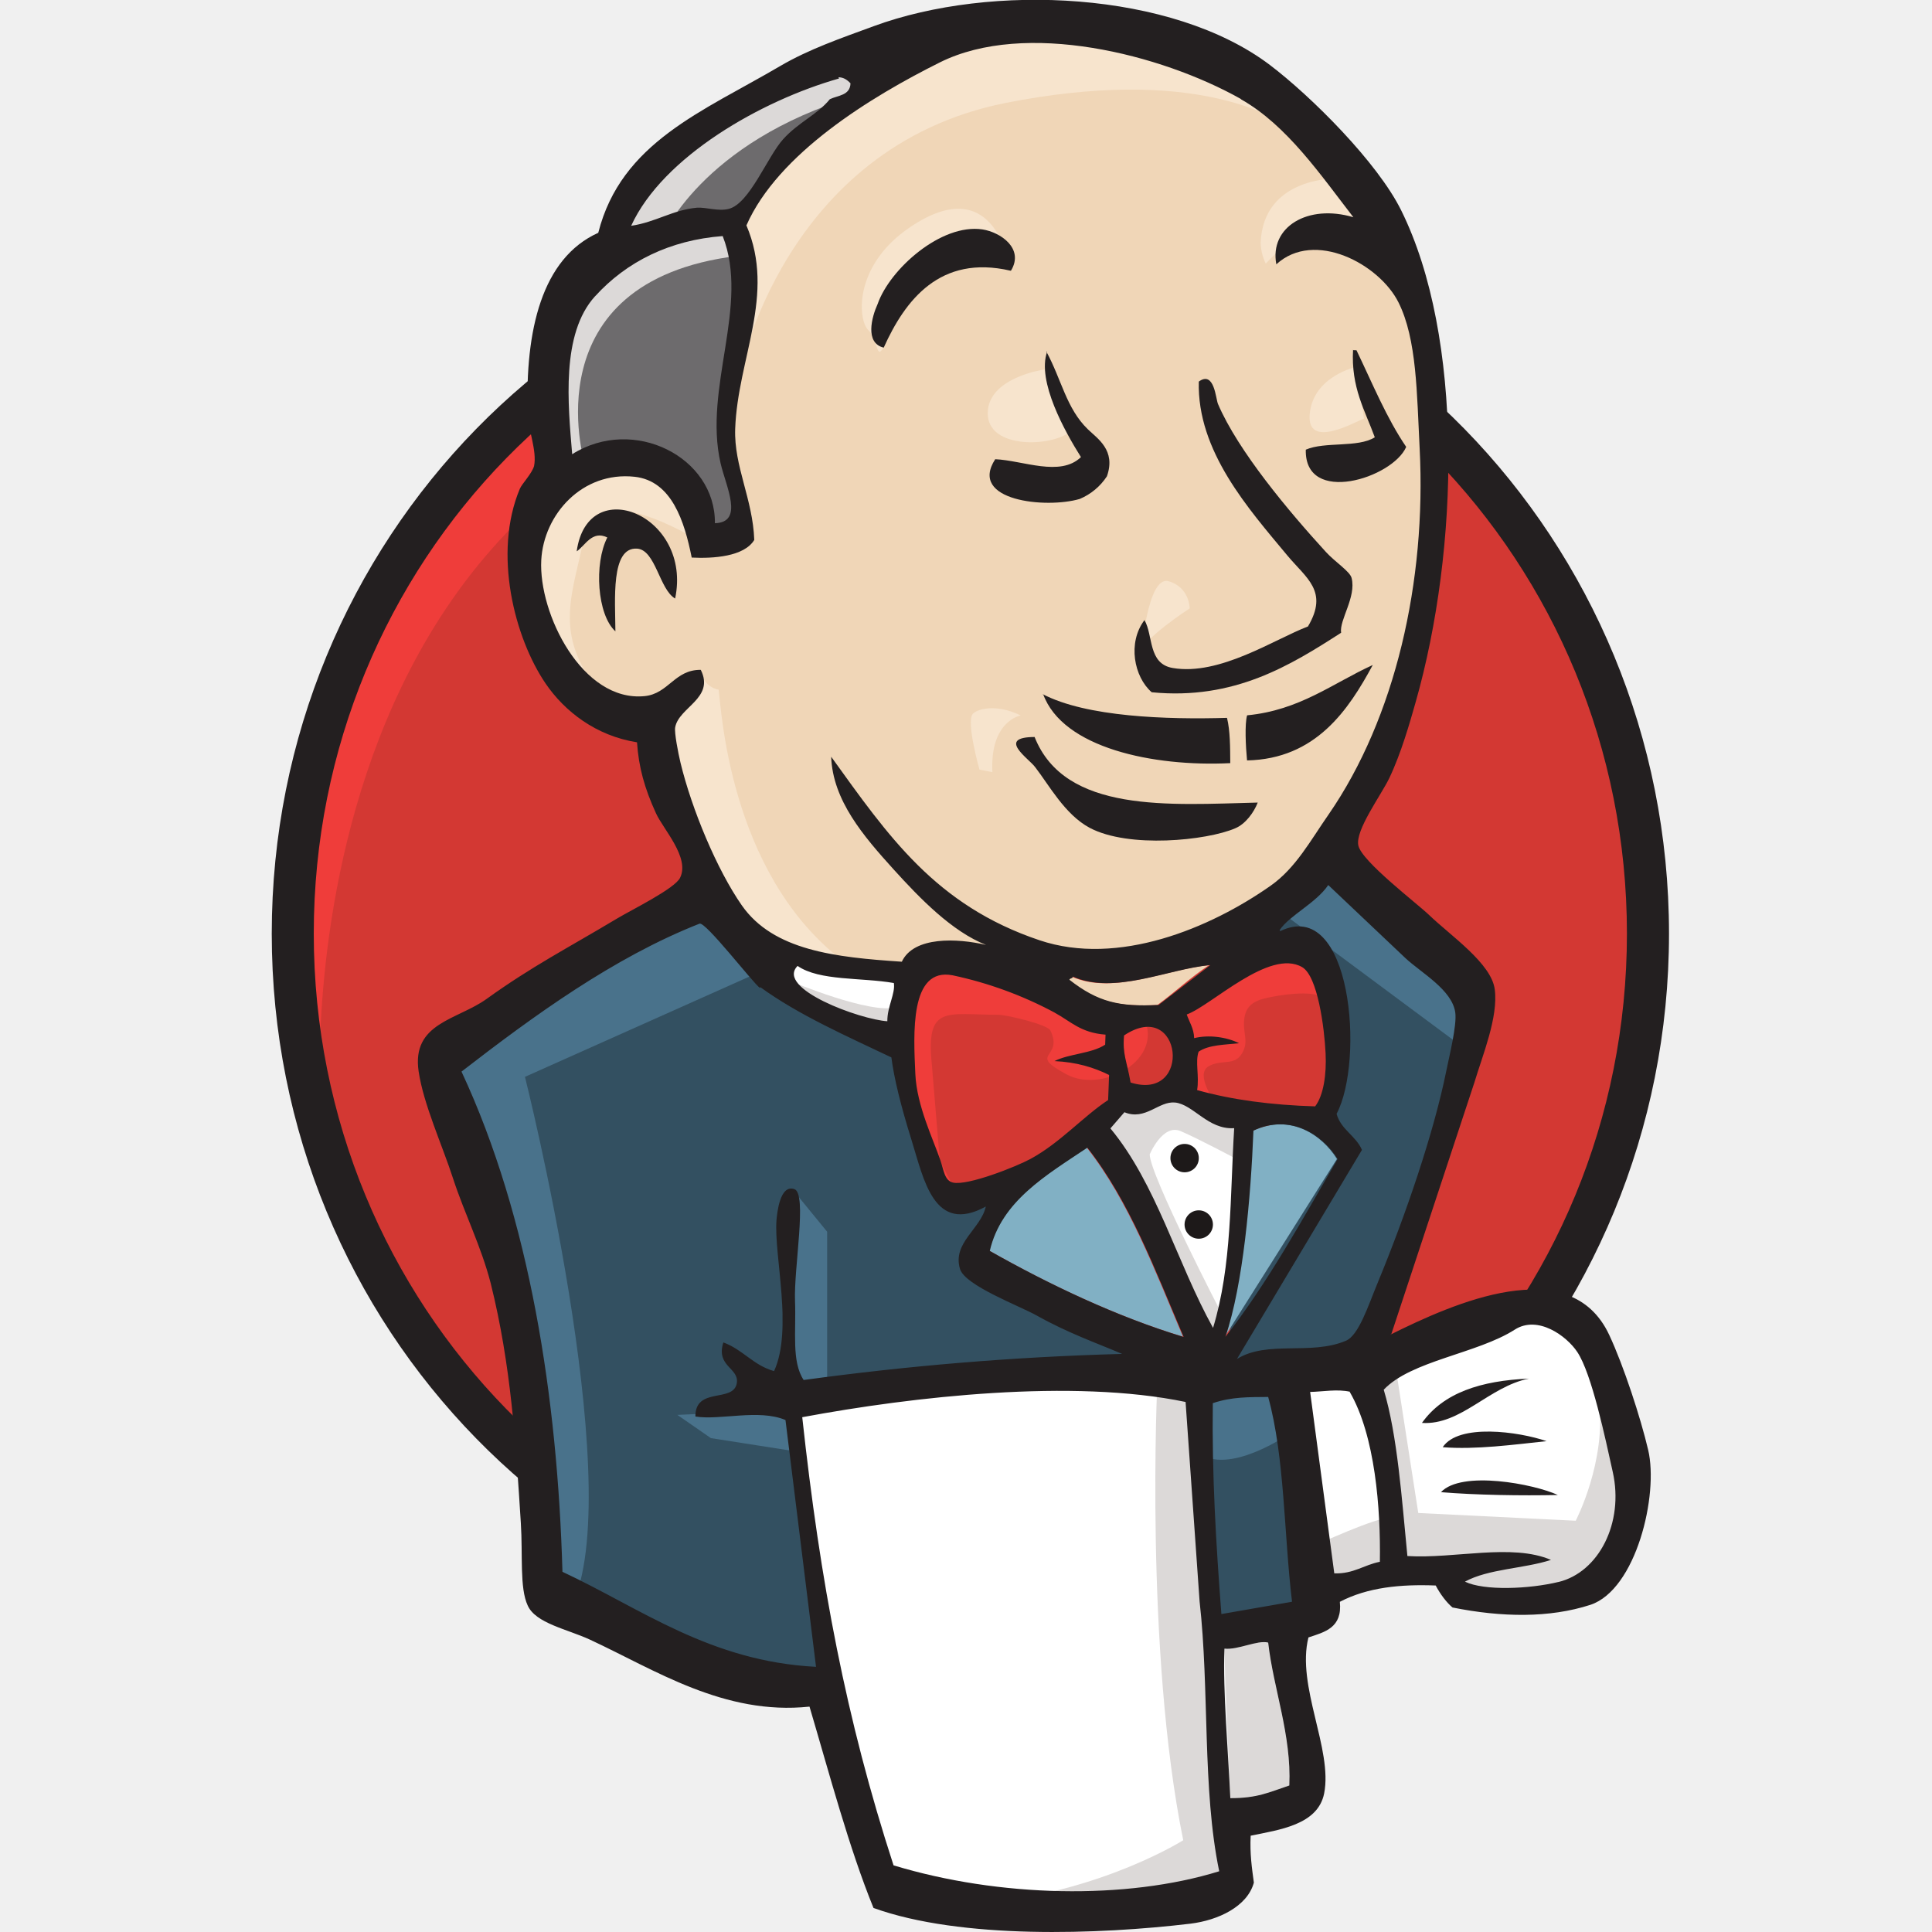
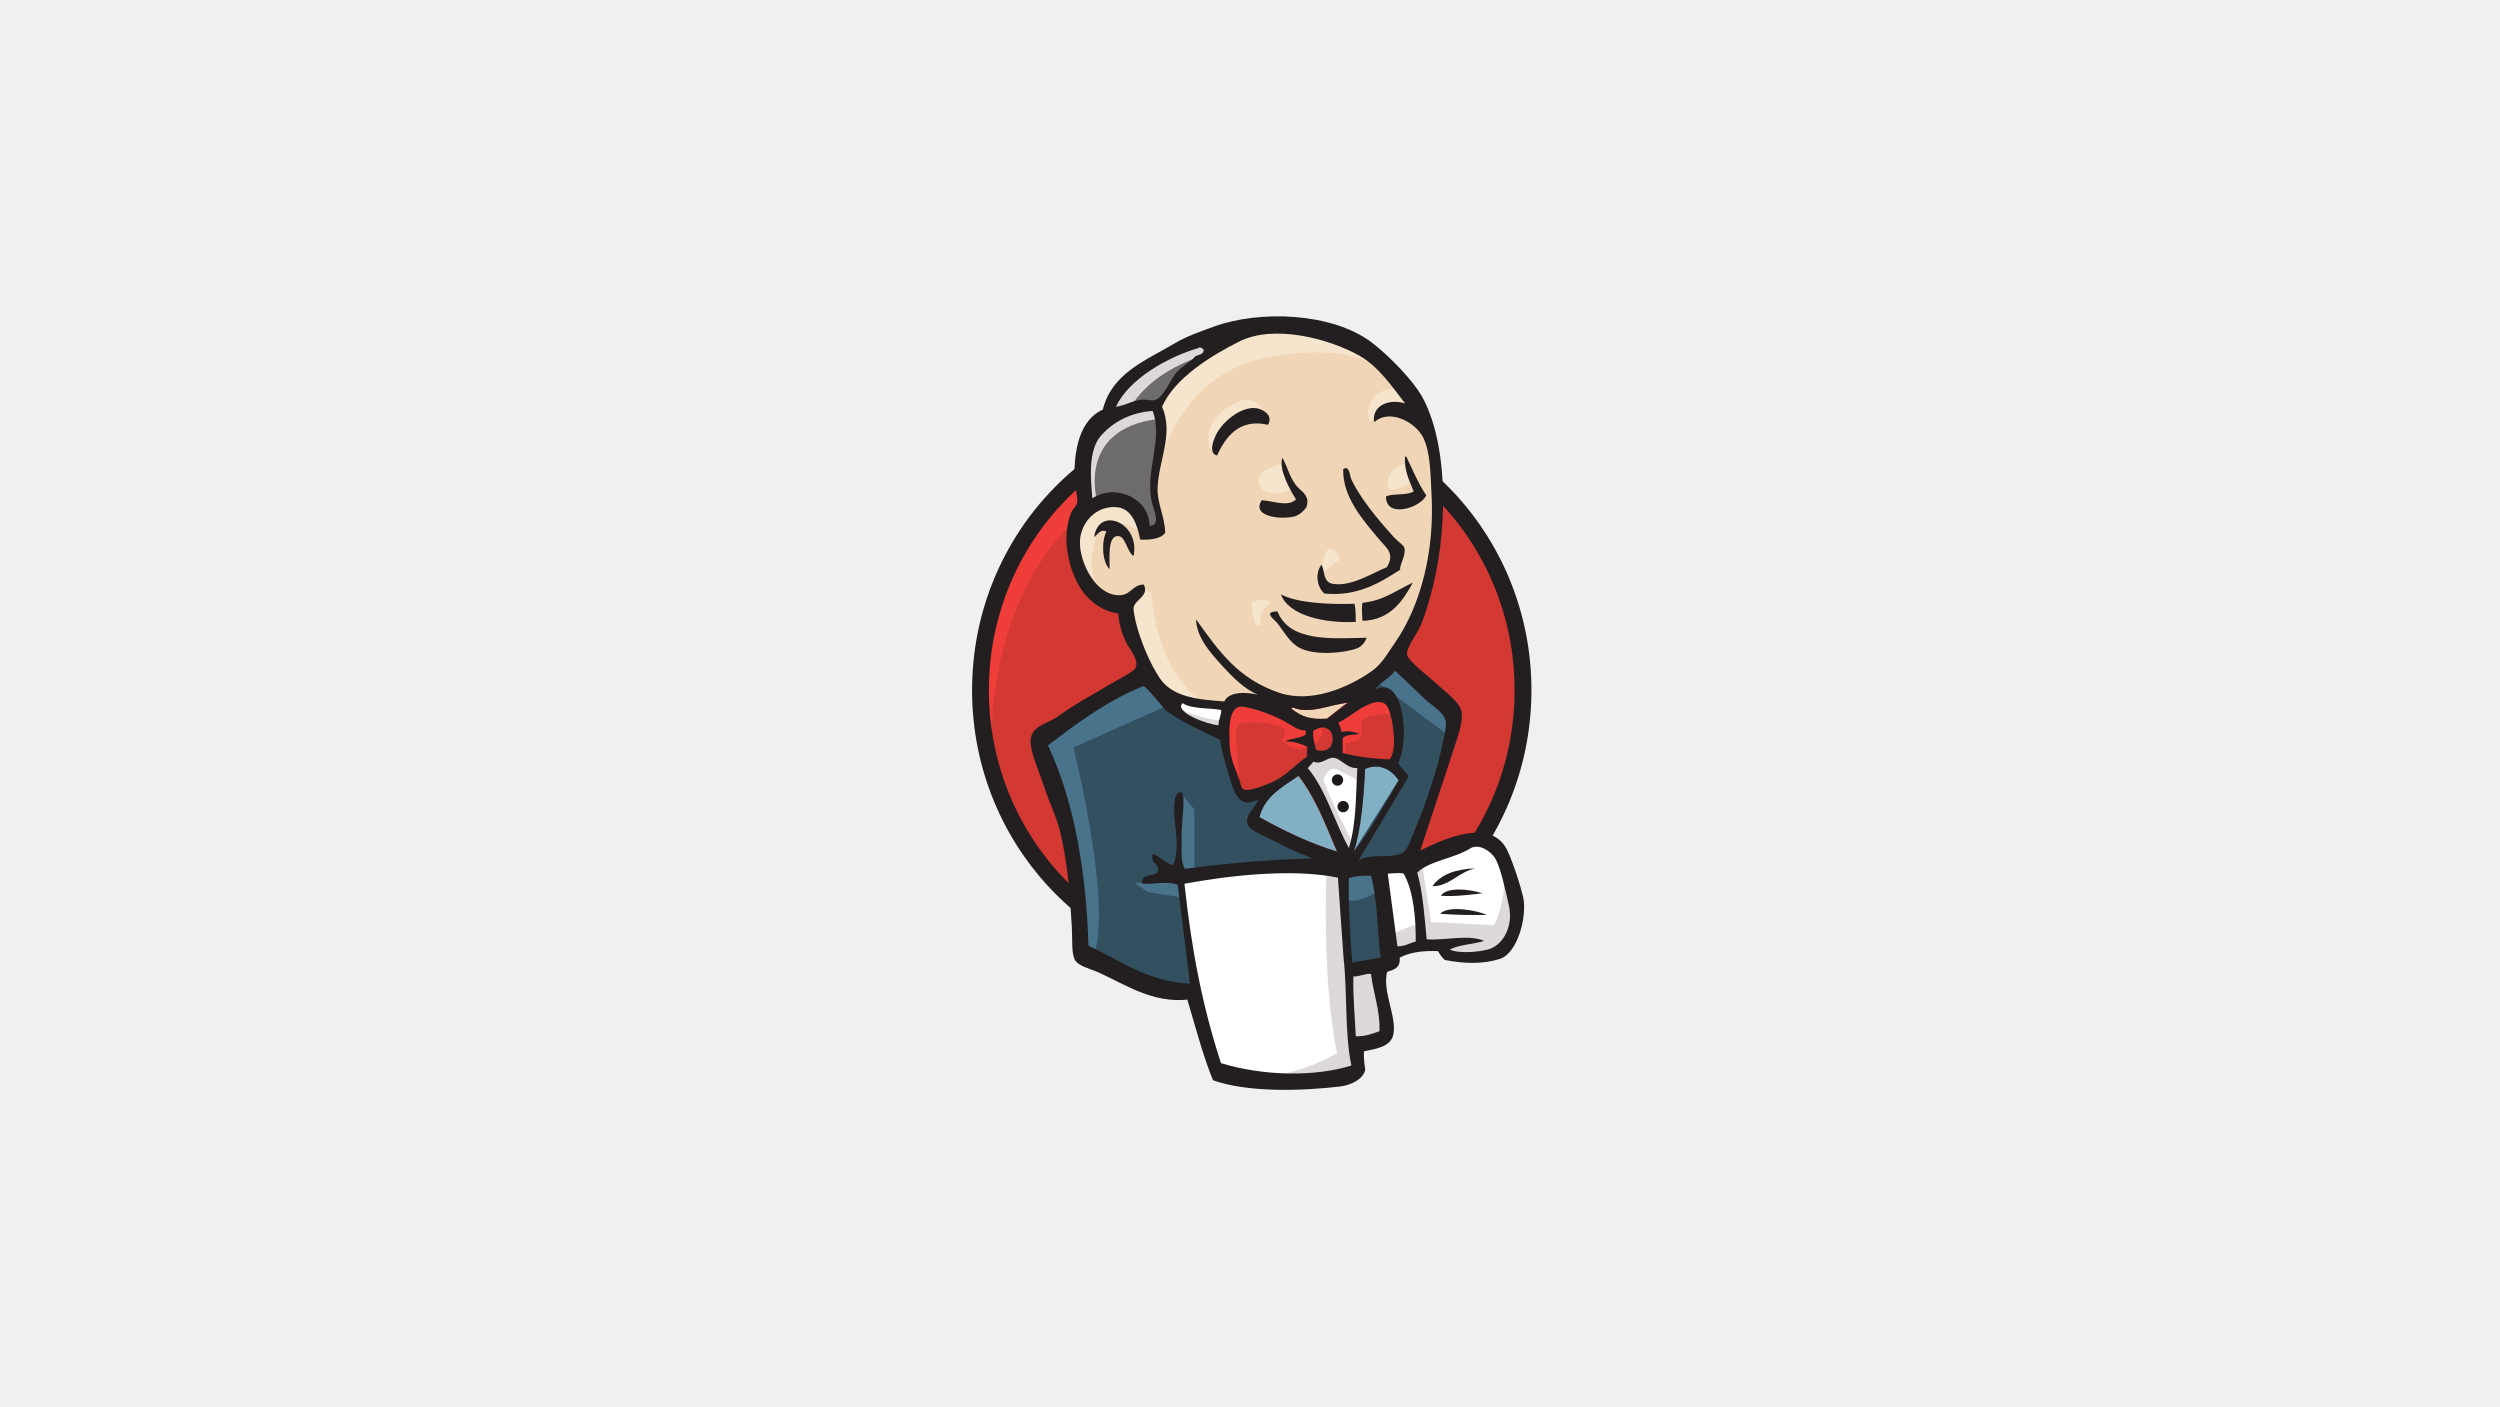
- <svg xmlns="http://www.w3.org/2000/svg" width="64" height="64" viewBox="0 0 32 32">
+ <svg xmlns="http://www.w3.org/2000/svg" width="103.434" height="58.182" viewBox="-35.717 -13.091 103.434 58.182">
  <style>.B{fill-rule:evenodd}.C{fill:#dcd9d8}.D{fill:#d33833}.E{fill:#231f20}.F{fill:#f7e4cd}.G{stroke:#d33833}.H{stroke-width:.257}</style>
  <path d="M27.295 15.42c0 6.34-5.025 11.48-11.223 11.48S4.85 21.76 4.85 15.42 9.874 3.94 16.072 3.94s11.223 5.14 11.223 11.48" class="B D" />
  <path d="M5.306 18.263S4.494 6.292 15.524 5.95l-.77-1.283-5.986 2-1.7 1.967-1.496 2.865-.855 3.335.257 2.223" fill="#ef3d3a" />
  <path d="M8.385 7.59c-1.97 2.015-3.188 4.797-3.188 7.874s1.22 5.86 3.188 7.873 4.685 3.257 7.687 3.257 5.717-1.243 7.687-3.257 3.188-4.797 3.188-7.873-1.22-5.86-3.188-7.874-4.685-3.257-7.687-3.257-5.717 1.243-7.687 3.257zm-.498 16.235c-2.093-2.14-3.386-5.098-3.386-8.36s1.294-6.22 3.386-8.36 4.988-3.468 8.185-3.467 6.093 1.327 8.185 3.467 3.387 5.098 3.387 8.36-1.294 6.22-3.387 8.36-4.988 3.467-8.185 3.467-6.093-1.327-8.185-3.467" class="E" />
  <g class="B">
    <path d="M20.796 15.484l-1.7.257-2.31.257-1.496.043-1.454-.043-1.112-.342-.983-1.07-.77-2.18-.17-.47-1.026-.342-.6-.983L8.74 9.2l.47-1.24 1.112-.385.898.428.428.94.513-.086.17-.214-.17-.983-.043-1.24.257-1.7-.01-.977.78-1.246 1.368-.983L16.905.477l2.65.385 2.31 1.667 1.07 1.7.684 1.24.17 3.078-.513 2.65-.94 2.35-.898 1.24" fill="#f0d6b7" />
    <path d="M19.342 22.88l-6.114.257v1.026l.513 3.59-.257.3L9.21 26.6l-.3-.513-.428-4.83-.983-2.907-.214-.684 3.42-2.35 1.07-.428.94 1.154.812.727.94.3.427.128.513 2.223.385.47.983-.342-.684 1.325 3.72 1.753-.47.257" fill="#335061" />
    <path d="M9.21 7.96l1.112-.385.898.428.428.94.513-.086.128-.513-.257-.983.257-2.352-.214-1.283.77-.898 1.667-1.325-.47-.64-2.352 1.154-.983.77-.556 1.197-.855 1.154-.257 1.368.17 1.454" fill="#6d6b6d" />
    <path d="M10.962 3.94s.64-1.582 3.207-2.35.128-.556.128-.556l-2.78 1.07-1.07 1.07-.47.855.983-.086M9.68 7.66s-.898-2.993 2.523-3.42l-.128-.513-2.35.556-.684 2.223.17 1.454.47-.3" class="C" />
    <path d="M11.048 11.636l.56-.542a.36.36 0 0 0 .295.329c.043.3.17 2.993 2 4.447.168.133-1.368-.214-1.368-.214l-1.368-2.138m7.738-2.695s.1-1.296.45-1.196.35.45.35.45-.848.548-.798.748" class="F" />
  </g>
  <path d="M22.464 6.077s-.705.15-.77.77.77.128.898.086M17.3 6.12s-.94.128-.94.727 1.07.556 1.368.3" class="F" />
  <g class="B">
    <path d="M11.475 8.9S9.85 7.916 9.68 8.857s-.556 1.625.257 2.608l-.556-.17-.513-1.325-.17-1.283.983-1.026 1.112.086.64.513.043.64m.77-2.694s.727-3.762 4.404-4.5c3.027-.598 4.617.128 5.216.812 0 0-2.694-3.206-5.26-2.223s-4.446 2.8-4.406 3.943l.043 1.967m9.92-3.25s-1.24-.043-1.283 1.07a.86.86 0 0 0 .085.342s.984-1.112 1.582-.513m-5.813.628s-.213-1.706-1.668-.714c-.94.64-.855 1.54-.684 1.7s.125.515.255.28.087-1.006.558-1.22 1.24-.453 1.54-.055" class="F" />
    <path d="M12.715 16.04l-4.02 1.796s1.667 6.627.812 8.68l-.6-.214-.043-2.523L7.756 19l-.47-1.325 4.2-2.822 1.24 1.197m.404 3.655l.57.696v2.565h-.684l-.085-2c0-.214.085-.983.085-.983m.127 3.367l-1.924.085.556.385 1.368.214" fill="#49728b" />
    <g fill="#335061">
      <path d="M19.727 22.923l1.582-.043.385 3.934-1.625.214-.342-4.104" />
      <path d="M20.155 22.923l2.394-.128.983-2.608c0-.128.855-3.59.855-3.59l-1.924-2.01-.385-.342-1.026 1.026v3.976l-.898 3.677" />
    </g>
    <path d="M21.224 22.624l-1.496.3.214 1.197c.556.257 1.496-.428 1.496-.428m-.172-8.55l2.993 2.223.086-1.026-2.266-2.095-.812.898" fill="#49728b" />
    <path d="M14.627 31.346l-.885-3.592-.44-2.65-.073-1.967 4.006-.213h2.493l-.227 4.5.385 3.463-.043.64-3.25.257-1.967-.428" fill="#fff" />
    <path d="M19.17 22.88s-.214 4.447.428 7.6c0 0-1.283.812-3.164 1.026l3.59-.128.428-.257-.513-7.012-.128-1.497" class="C" />
    <path d="M21.767 26.472l1.667-.47 3.164-.17.47-1.454-.855-2.523-.983-.128-1.368.428-1.313.64-.697-.128-.543.213" fill="#fff" />
    <path d="M21.737 25.616s1.112-.513 1.283-.47l-.47-2.352.556-.214.385 2.48 2.608.128s.513-.983.385-2l.47 1.368.043.77-.684 1.026-.77.17-1.283-.043-.428-.556-1.496.214-.47.17" class="C" />
  </g>
  <path d="M20.056 22.58l-.94-2.394-.983-1.41s.214-.6.513-.6h.983l.94.342-.085 1.582-.428 2.48" fill="#fff" />
  <path d="M20.24 21.77s-1.197-2.31-1.197-2.65c0 0 .214-.513.513-.385s.94.47.94.47v-.812l-1.454-.3-.983.128 1.667 3.934.342.043" class="B C" />
  <path d="M15.01 16.125l-1.184-.13-1.112-.342v.385l.543.6 1.7.77" fill="#fff" />
  <g class="B">
    <path d="M13.1 16.254s1.325.556 1.753.428l.043.513-1.197-.256-.727-.513.128-.17" class="C" />
    <path d="M21.762 18.323c-.725-.02-1.38-.107-1.955-.27.04-.235-.034-.466.025-.636.16-.115.428-.113.67-.14-.21-.103-.503-.143-.744-.084-.006-.163-.08-.264-.123-.392.408-.146 1.37-1.1 1.912-.784.258.15.368 1.01.388 1.426.017.346-.03.696-.173.88" class="D" />
  </g>
  <path d="M21.762 18.323c-.725-.02-1.38-.107-1.955-.27.04-.235-.034-.466.025-.636.16-.115.428-.113.67-.14-.21-.103-.503-.143-.744-.084-.006-.163-.08-.264-.123-.392.408-.146 1.37-1.1 1.912-.784.258.15.368 1.01.388 1.426.017.346-.03.696-.173.88z" fill="none" class="G H" />
  <path d="M18.293 17.137l-.006.166c-.227.15-.592.147-.84.272.366.016.655.104.905.23l-.016.415c-.415.284-.794.708-1.283.974-.23.126-1.042.45-1.288.393-.14-.032-.152-.205-.207-.368-.118-.35-.39-.903-.415-1.428-.03-.663-.097-1.773.617-1.637a6.38 6.38 0 0 1 1.692.619c.273.15.43.333.844.365" class="B D" />
  <path d="M18.293 17.137l-.006.166c-.227.15-.592.147-.84.272.366.016.655.104.905.23l-.016.415c-.415.284-.794.708-1.283.974-.23.126-1.042.45-1.288.393-.14-.032-.152-.205-.207-.368-.118-.35-.39-.903-.415-1.428-.03-.663-.097-1.773.617-1.637a6.38 6.38 0 0 1 1.692.619c.273.15.43.333.844.365z" fill="none" class="G H" />
  <path d="M18.705 17.928c-.063-.36-.137-.464-.108-.78.963-.642 1.143 1.102.108.78" class="B D" />
  <path d="M18.705 17.928c-.063-.36-.137-.464-.108-.78.963-.642 1.143 1.102.108.78z" fill="none" class="G H" />
  <path d="M20.1 18.22s-.3-.428-.086-.556.428 0 .556-.214 0-.342.043-.6.257-.3.47-.342.812-.128.898.086l-.257-.77-.513-.17-1.625.94-.086.47v.94m-3.9 1.626l-.166-2c-.1-.995.24-.822 1.102-.822.132 0 .8.157.86.257.233.476-.4.37.27.73.556.303 1.538-.184 1.313-.858-.126-.15-.655-.047-.845-.145l-1.002-.52c-.425-.22-1.407-.542-1.86-.234-1.148.78.072 2.732.482 3.546" fill="#ef3d3a" class="B" />
  <path d="M16.735 4.483c-1.165-.27-1.744.488-2.098 1.275-.315-.076-.2-.505-.1-.724.2-.574 1.05-1.337 1.736-1.234.296.045.696.315.472.683M22.413 5.8l.055.002c.263.547.5 1.127.823 1.6-.223.518-1.685.977-1.663.046.316-.138.862-.028 1.143-.205-.162-.445-.396-.824-.36-1.453m-5.08.034c.25.458.33.94.686 1.285.16.156.47.346.317.78a1 1 0 0 1-.45.375c-.555.164-1.85.034-1.4-.658.46.02 1.076.298 1.42-.035-.264-.42-.733-1.255-.56-1.746m4.87 4.655c-.836.537-1.768 1.12-3.138.986-.293-.254-.404-.82-.12-1.195.148.254.055.723.468.793.777.133 1.682-.475 2.24-.688.347-.585-.03-.8-.342-1.176-.64-.77-1.497-1.726-1.466-2.88.258-.187.28.286.318.372.334.78 1.174 1.78 1.787 2.45.15.165.4.323.426.432.08.317-.207.696-.174.907m-11.03-.567c-.262-.15-.324-.808-.632-.827-.44-.027-.36.855-.358 1.37-.303-.275-.356-1.12-.134-1.555-.253-.124-.367.137-.507.23.18-1.312 1.92-.6 1.63.783m11.555 1.1c-.4.74-.94 1.556-2.082 1.58-.023-.24-.04-.603.001-.747.873-.084 1.412-.528 2.08-.833m-5.47.48c.728.383 2.067.424 3.057.395.053.217.052.485.054.75-1.273.063-2.777-.25-3.1-1.145m-.14.714c.504 1.265 2.235 1.12 3.695 1.084-.064.164-.204.358-.377.428-.468.2-1.758.335-2.407-.01-.412-.22-.676-.714-.902-1.004-.1-.14-.652-.498-.008-.5" class="E B" />
  <path d="M22.144 19.196l-1.858 2.945c.294-.864.42-2.31.464-3.414.615-.288 1.142.065 1.394.47" fill="#81b0c4" class="B" />
  <path d="M25.324 22.834c-.662.132-1.127.776-1.772.734.355-.5.976-.7 1.772-.734m.292 1.036c-.54.057-1.173.144-1.72.1.26-.396 1.257-.26 1.72-.1m.187.892c-.606.013-1.36.001-1.936-.047.34-.366 1.543-.136 1.936.047" class="E B" />
  <path d="M21.003 27.206c.087.76.39 1.533.35 2.366-.335.113-.528.212-.977.21l-.098-2.467c.22.015.547-.158.724-.1" class="B C" />
  <path d="M20.026 15.986c-.304.2-.564.447-.856.66-.648.032-1.002-.045-1.478-.417.008-.03.056-.017.057-.053.694.31 1.576-.126 2.277-.19" fill="#f0d6b7" class="B" />
  <path d="M16.383 20.716c.19-.826.938-1.254 1.616-1.71.7.89 1.126 2.03 1.595 3.134-1.108-.334-2.24-.876-3.21-1.425" fill="#81b0c4" class="B" />
  <path d="M20.28 27.316c-.028.675.066 1.76.098 2.467.45.001.642-.098.977-.21.038-.834-.264-1.605-.35-2.366-.177-.047-.503.125-.724.1zm-6.992-3.84c.296 2.722.725 5 1.512 7.42 1.746.53 3.85.576 5.394.098-.283-1.36-.16-3.017-.325-4.47l-.232-3.303c-1.87-.39-4.513-.09-6.348.252zm6.8-.235c-.016 1.17.052 2.322.142 3.493l1.17-.204c-.135-1.127-.12-2.395-.395-3.392-.32.003-.6-.004-.918.103zm2.277-.188c-.213-.05-.46-.002-.665.002l.4 3.005c.32.01.49-.14.755-.192.014-.878-.077-2.088-.5-2.815zm3.448 3.15c.668-.162 1.087-.98.9-1.82-.125-.564-.348-1.627-.587-1.988-.176-.267-.655-.617-1.037-.372-.622.398-1.717.514-2.17.995.227.757.298 1.796.392 2.755.777.048 1.732-.214 2.378.064-.45.146-1.036.147-1.425.36.318.154 1.064.123 1.55.005zm-6.208-4.06c-.47-1.103-.895-2.246-1.595-3.134-.678.455-1.425.883-1.616 1.71.97.55 2.103 1.09 3.21 1.425zm1.156-3.415c-.044 1.103-.17 2.55-.464 3.414.7-.893 1.267-1.933 1.858-2.945-.252-.404-.78-.757-1.394-.47zm-1.3-.466c-.266-.03-.49.305-.837.16l-.232.268c.763.92 1.1 2.224 1.7 3.304.316-1.038.28-2.175.35-3.308-.434.028-.675-.393-.98-.425zm-.843-1.112c-.028.315.045.418.108.78 1.035.324.854-1.42-.108-.78zm-1.148-.377a6.38 6.38 0 0 0-1.692-.619c-.714-.137-.647.974-.617 1.637.024.525.297 1.08.415 1.428.056.163.068.335.207.368.246.057 1.057-.267 1.288-.393.49-.267.868-.7 1.283-.974l.016-.415c-.25-.124-.538-.213-.905-.23.25-.125.614-.123.84-.272l.006-.166c-.414-.032-.57-.216-.844-.365zm-4.26-.774c-.37.376 1.038.888 1.487.916-.003-.238.136-.462.108-.633-.533-.094-1.233-.032-1.594-.283zm4.56.176c-.002.037-.05.023-.057.053.476.372.83.45 1.478.417l.856-.66c-.7.063-1.583.498-2.277.19zm4.186 1.27c-.02-.418-.13-1.276-.388-1.426-.542-.316-1.505.638-1.912.784.044.128.118.23.123.392.24-.06.535-.02.744.084-.242.027-.5.025-.67.14-.06.17.014.4-.025.636.574.162 1.23.248 1.955.27.14-.183.19-.533.173-.88zm-9.37-1.082c-.116-.083-.903-1.106-1-1.064-1.423.56-2.753 1.53-3.942 2.45 1.134 2.432 1.59 5.413 1.672 8.285 1.3.607 2.44 1.483 4.2 1.574l-.506-4.088c-.443-.187-1.078.008-1.492-.058-.004-.5.633-.22.686-.554.04-.254-.35-.273-.223-.673.324.118.494.378.84.475.316-.69-.004-1.912.04-2.5.01-.108.054-.6.297-.514.215.076-.012 1.31.01 1.855.02.503-.06 1 .143 1.306 1.703-.232 3.433-.382 5.275-.432-.405-.174-.887-.34-1.415-.636-.286-.16-1.188-.497-1.27-.77-.132-.433.346-.664.427-1.035-.86.47-1.027-.45-1.23-1.1-.184-.59-.29-1.03-.334-1.37-.74-.353-1.532-.7-2.17-1.163zm8.617-.94c1.186-.575 1.4 2.15.935 3.026.072.262.32.362.42.597l-2.07 3.463c.502-.313 1.22-.056 1.8-.3.216-.085.372-.58.536-.975.45-1.088.922-2.46 1.132-3.5.047-.237.177-.752.148-.963-.052-.377-.563-.657-.824-.9l-1.28-1.212c-.203.3-.638.5-.804.744zM9.855 4.908c-.565.622-.447 1.786-.378 2.615 1.02-.642 2.376.05 2.364 1.143.488-.013.182-.61.094-.993-.288-1.254.486-2.616.035-3.763-.875.066-1.593.424-2.114.998zM13.897 1.3c-1.28.362-2.918 1.292-3.443 2.44.407-.06.69-.264 1.09-.3.152-.01.35.064.525.02.347-.086.64-.865.903-1.155.256-.283.563-.404.773-.662.135-.065.335-.06.342-.263-.06-.063-.12-.1-.2-.1zm6.657.34C19.227.893 16.98.33 15.568 1.033c-1.14.568-2.68 1.508-3.205 2.7.49 1.15-.145 2.203-.186 3.37-.022.62.292 1.163.316 1.84-.168.277-.68.31-1.036.292-.12-.598-.33-1.27-.944-1.338-.87-.095-1.508.626-1.548 1.38-.047.886.68 2.355 1.712 2.253.398-.04.496-.44.93-.435.235.47-.363.617-.424.952-.016.087.05.426.088.585.187.774.605 1.775 1.016 2.364.522.747 1.546.86 2.65.933.197-.424.922-.39 1.395-.278-.566-.224-1.093-.768-1.53-1.25-.5-.552-1.01-1.145-1.035-1.867.947 1.314 1.73 2.462 3.452 3.04 1.303.437 2.826-.2 3.827-.904.416-.292.664-.756.96-1.18 1.105-1.6 1.62-3.86 1.508-6.06-.047-.907-.045-1.81-.35-2.42-.318-.638-1.394-1.21-2.024-.632-.117-.62.524-1.004 1.276-.78-.536-.692-1.1-1.524-1.862-1.954zm2.473 20.467c1.037-.516 2.975-1.388 3.626.002.24.512.522 1.378.646 1.907.176.746-.2 2.314-.957 2.565-.677.22-1.468.208-2.284.044-.096-.08-.203-.22-.278-.364-.583-.023-1.128.03-1.588.27.044.43-.248.5-.52.59-.203.803.405 1.852.26 2.584-.104.522-.746.602-1.217.7-.015.3.02.532.053.777-.108.397-.592.624-1.05.68-1.508.18-3.798.263-5.25-.26-.405-.993-.724-2.2-1.06-3.335-1.415.15-2.56-.61-3.638-1.11-.374-.173-.9-.27-1.03-.566-.135-.288-.08-.84-.113-1.36-.085-1.33-.16-2.615-.5-3.978-.158-.612-.433-1.15-.625-1.74-.177-.546-.487-1.22-.568-1.766-.12-.807.64-.852 1.126-1.202.75-.54 1.34-.84 2.155-1.328.24-.145.968-.5 1.05-.68.164-.334-.282-.805-.4-1.067-.19-.414-.287-.766-.314-1.175-.683-.108-1.2-.514-1.513-.972-.517-.758-.876-2.16-.428-3.227.035-.084.2-.25.236-.378.05-.254-.096-.592-.105-.862-.047-1.387.235-2.58 1.168-3 .38-1.5 1.735-2.01 3.013-2.762.478-.28 1.004-.46 1.548-.66 1.95-.718 4.944-.583 6.563.642.686.52 1.784 1.615 2.176 2.41 1.037 2.095.963 5.597.238 8.146-.097.342-.24.845-.436 1.256-.138.287-.565.86-.513 1.115.053.262.975.962 1.173 1.153.356.343 1.032.8 1.087 1.232.06.46-.203 1.092-.336 1.537l-1.38 4.18" class="B E" />
  <path d="M16.107 11.83c.056-.075.366-.19.8.02 0 0-.513.086-.47.94l-.214-.043s-.22-.776-.114-.918" class="B F" />
  <path d="M19.856 19.182c0 .13-.105.235-.235.235s-.235-.105-.235-.235.105-.235.235-.235.235.105.235.235m.234 1.1c0 .13-.105.235-.235.235s-.235-.105-.235-.235.105-.235.235-.235.235.105.235.235" fill="#1d1919" class="B" />
</svg>
